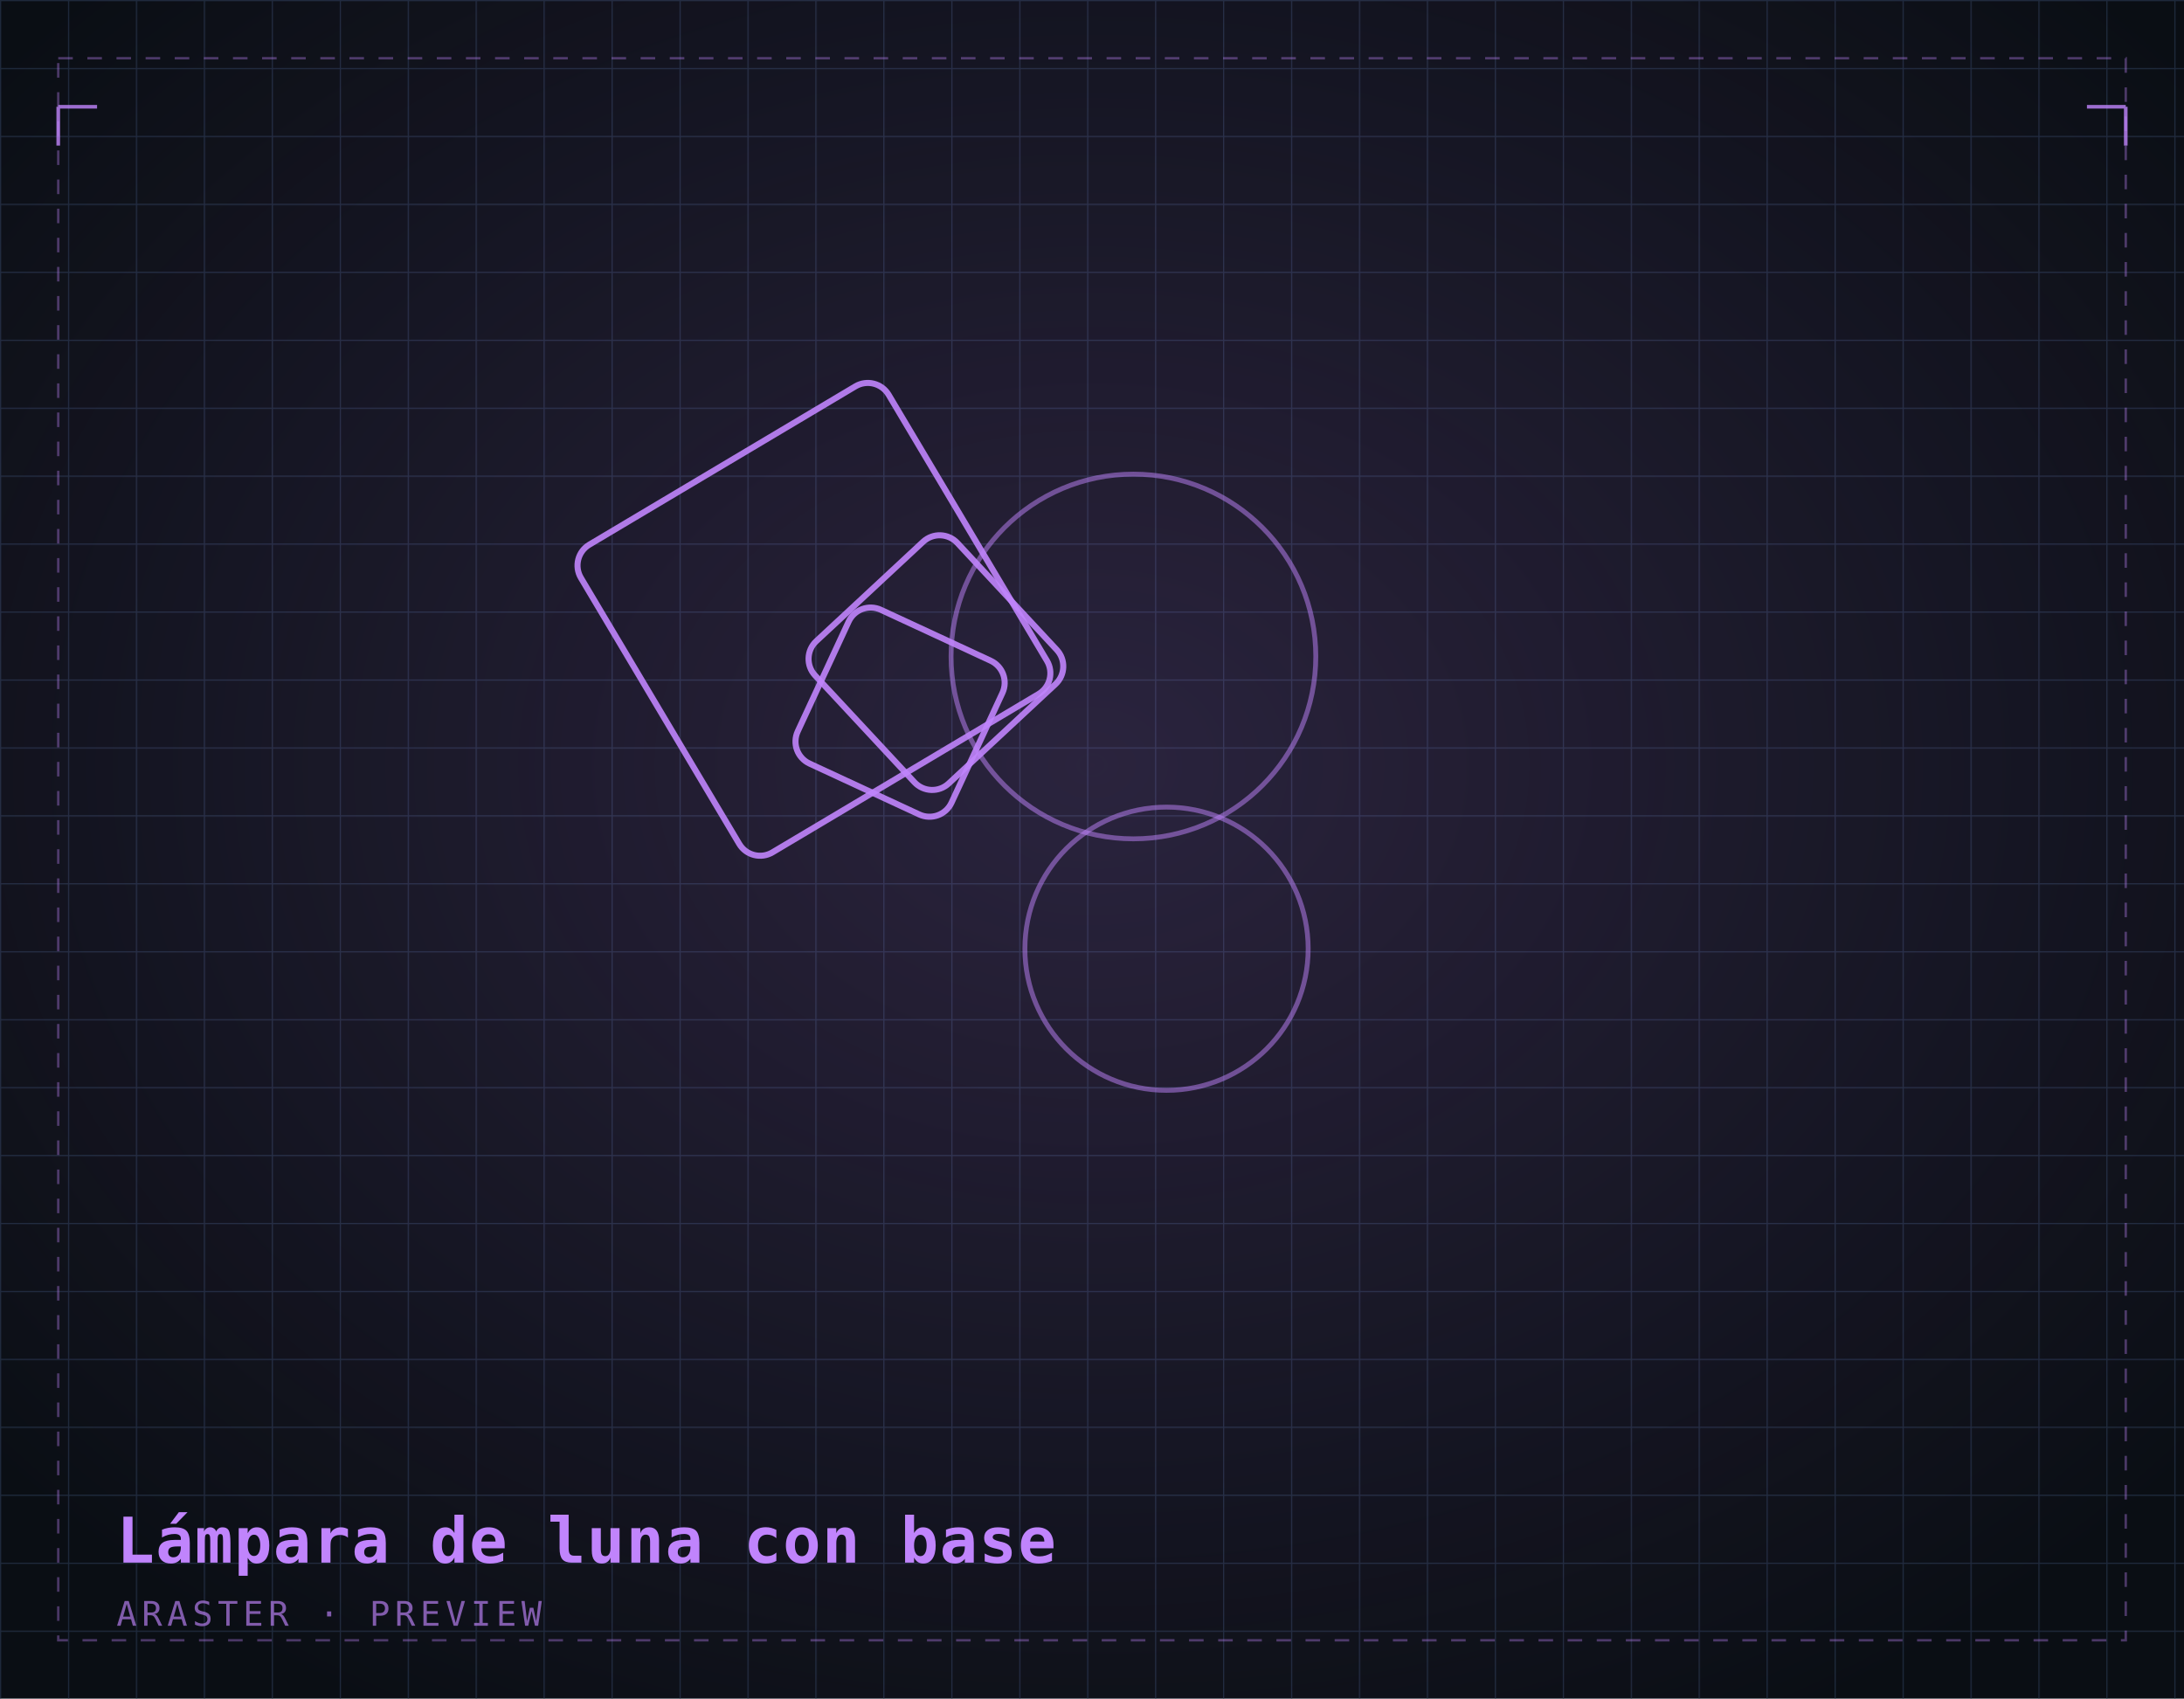
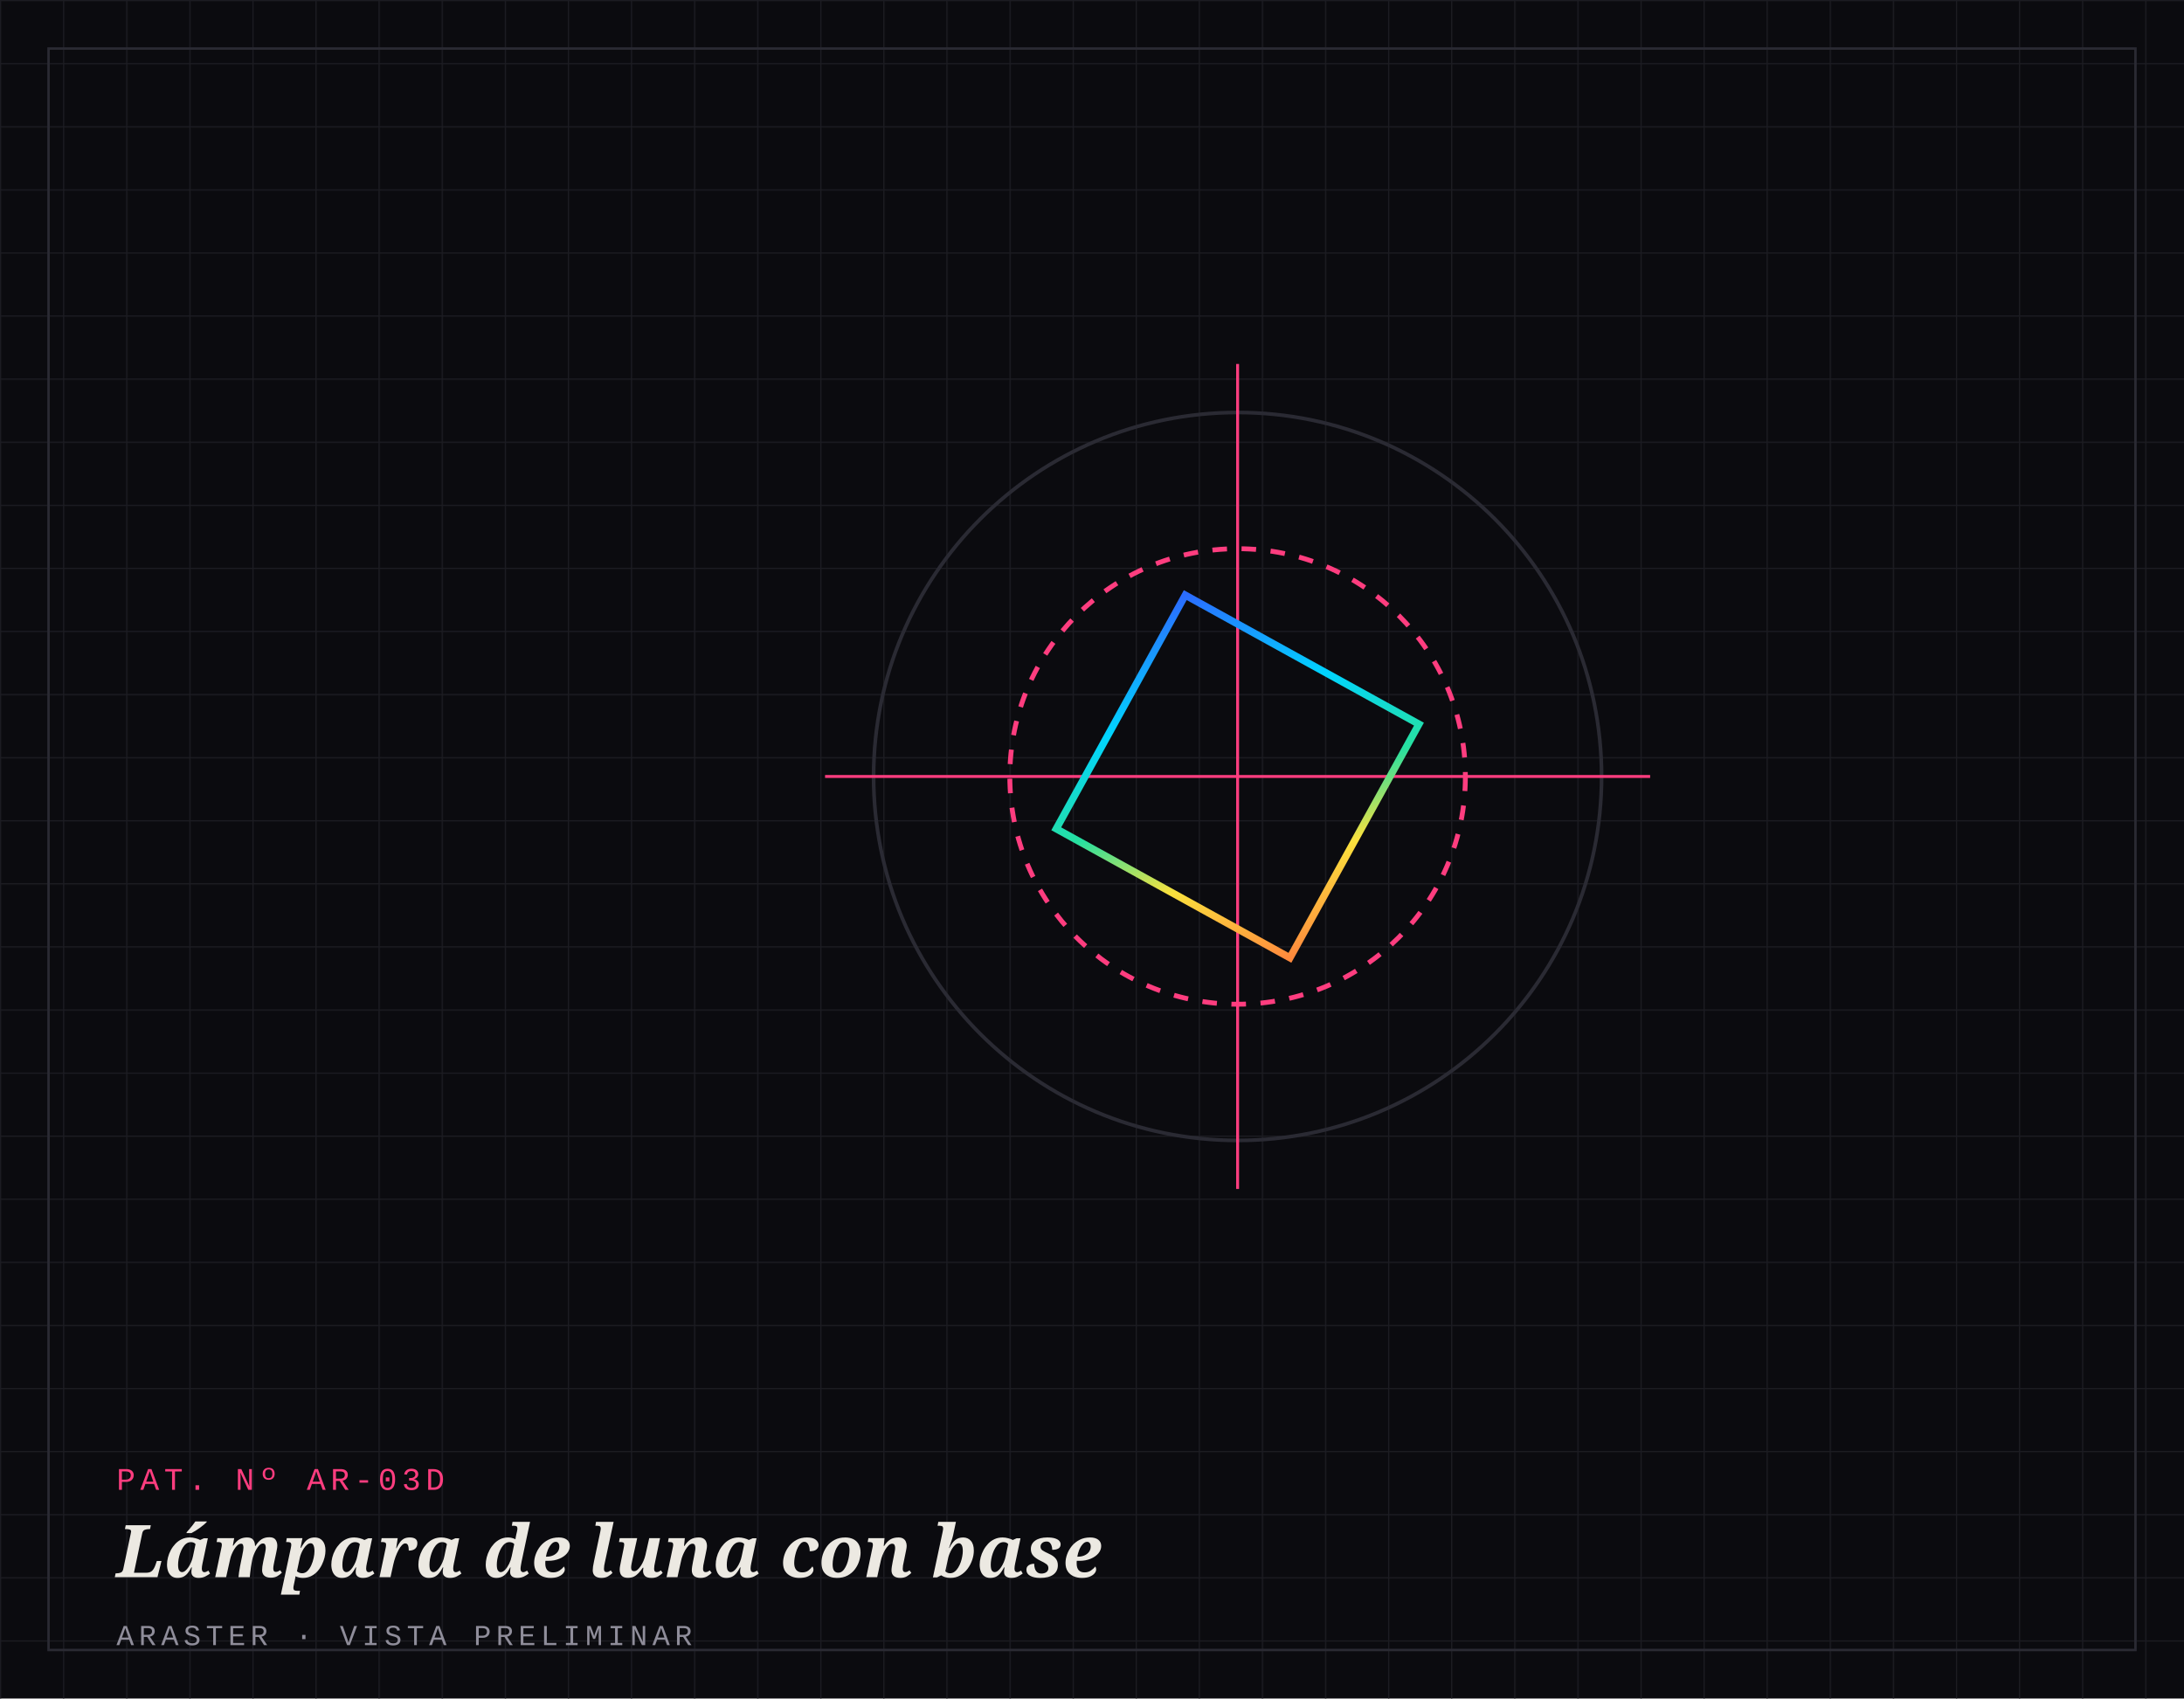
<svg xmlns="http://www.w3.org/2000/svg" viewBox="0 0 900 700" width="900" height="700">
  <defs>
-     <pattern id="grid" width="28" height="28" patternUnits="userSpaceOnUse">
-       <path d="M 28 0 L 0 0 0 28" fill="none" stroke="#1e293b" stroke-width="1" />
+     <pattern id="grid" width="26" height="26" patternUnits="userSpaceOnUse">
+       <path d="M 26 0 L 0 0 0 26" fill="none" stroke="#1c1c22" stroke-width="1" />
    </pattern>
-     <radialGradient id="glow" cx="50%" cy="45%" r="65%">
-       <stop offset="0%" stop-color="#c084fc" stop-opacity="0.18" />
-       <stop offset="100%" stop-color="#c084fc" stop-opacity="0" />
-     </radialGradient>
+     <linearGradient id="thermal" x1="0" y1="0" x2="1" y2="1">
+       <stop offset="0%" stop-color="#2b6cff" />
+       <stop offset="30%" stop-color="#00d4ff" />
+       <stop offset="55%" stop-color="#27e0a0" />
+       <stop offset="75%" stop-color="#fbe13d" />
+       <stop offset="100%" stop-color="#ff8a3d" />
+     </linearGradient>
  </defs>
-   <rect width="900" height="700" fill="#0a0e14" />
+   <rect width="900" height="700" fill="#0b0b0f" />
  <rect width="900" height="700" fill="url(#grid)" />
-   <rect width="900" height="700" fill="url(#glow)" />
-   <rect x="24" y="24" width="852" height="652" fill="none" stroke="#c084fc" stroke-width="1" opacity="0.35" stroke-dasharray="6 6" />
-   <rect x="335.988" y="258.566" width="69.854" height="69.854" rx="10" transform="rotate(24.88146 370.9154 293.4934)" fill="none" stroke="#c084fc" stroke-width="2.5" opacity="0.9" />
-   <rect x="261.635" y="181.466" width="147.564" height="147.564" rx="10" transform="rotate(59.24552 335.4166 255.2478)" fill="none" stroke="#c084fc" stroke-width="2.5" opacity="0.9" />
-   <rect x="345.622" y="233.023" width="80.117" height="80.117" rx="10" transform="rotate(47.07142 385.6801 273.0814)" fill="none" stroke="#c084fc" stroke-width="2.5" opacity="0.9" />
-   <circle cx="467.074" cy="270.556" r="75.15" fill="none" stroke="#c084fc" stroke-width="2" opacity="0.5" />
-   <circle cx="480.714" cy="390.992" r="58.366" fill="none" stroke="#c084fc" stroke-width="2" opacity="0.5" />
-   <g font-family="'JetBrains Mono', monospace" fill="#c084fc">
-     <text x="48" y="644" font-size="26" font-weight="700" letter-spacing="0.5">Lámpara de luna con base</text>
-     <text x="48" y="670" font-size="14" opacity="0.65" letter-spacing="2">ARASTER · PREVIEW</text>
-   </g>
-   <g stroke="#c084fc" stroke-width="1.5" opacity="0.8">
-     <line x1="24" y1="60" x2="24" y2="44" />
-     <line x1="24" y1="44" x2="40" y2="44" />
-     <line x1="876" y1="60" x2="876" y2="44" />
-     <line x1="876" y1="44" x2="860" y2="44" />
+   <rect x="20" y="20" width="860" height="660" fill="none" stroke="#2a2a33" stroke-width="1" />
+   <circle cx="510" cy="320" r="150" fill="none" stroke="#2a2a33" stroke-width="1.5" />
+   <circle cx="510" cy="320" r="93.865" fill="none" stroke="#ff3d7f" stroke-width="2" stroke-dasharray="6 6" />
+   <line x1="510" y1="150" x2="510" y2="490" stroke="#ff3d7f" stroke-width="1.2" />
+   <line x1="340" y1="320" x2="680" y2="320" stroke="#ff3d7f" stroke-width="1.2" />
+   <rect x="455" y="265" width="110" height="110" fill="none" stroke="url(#thermal)" stroke-width="3" transform="rotate(28.90591 510 320)" />
+   <g font-family="Georgia, serif" fill="#ece9e2">
+     <text x="48" y="614" font-size="13" letter-spacing="2" fill="#ff3d7f" font-family="Courier New, monospace">PAT. Nº AR-03D</text>
+     <text x="48" y="650" font-size="30" font-style="italic" font-weight="600">Lámpara de luna con base</text>
+     <text x="48" y="678" font-size="12" letter-spacing="2" fill="#8f8d9a" font-family="Courier New, monospace">ARASTER · VISTA PRELIMINAR</text>
  </g>
</svg>
